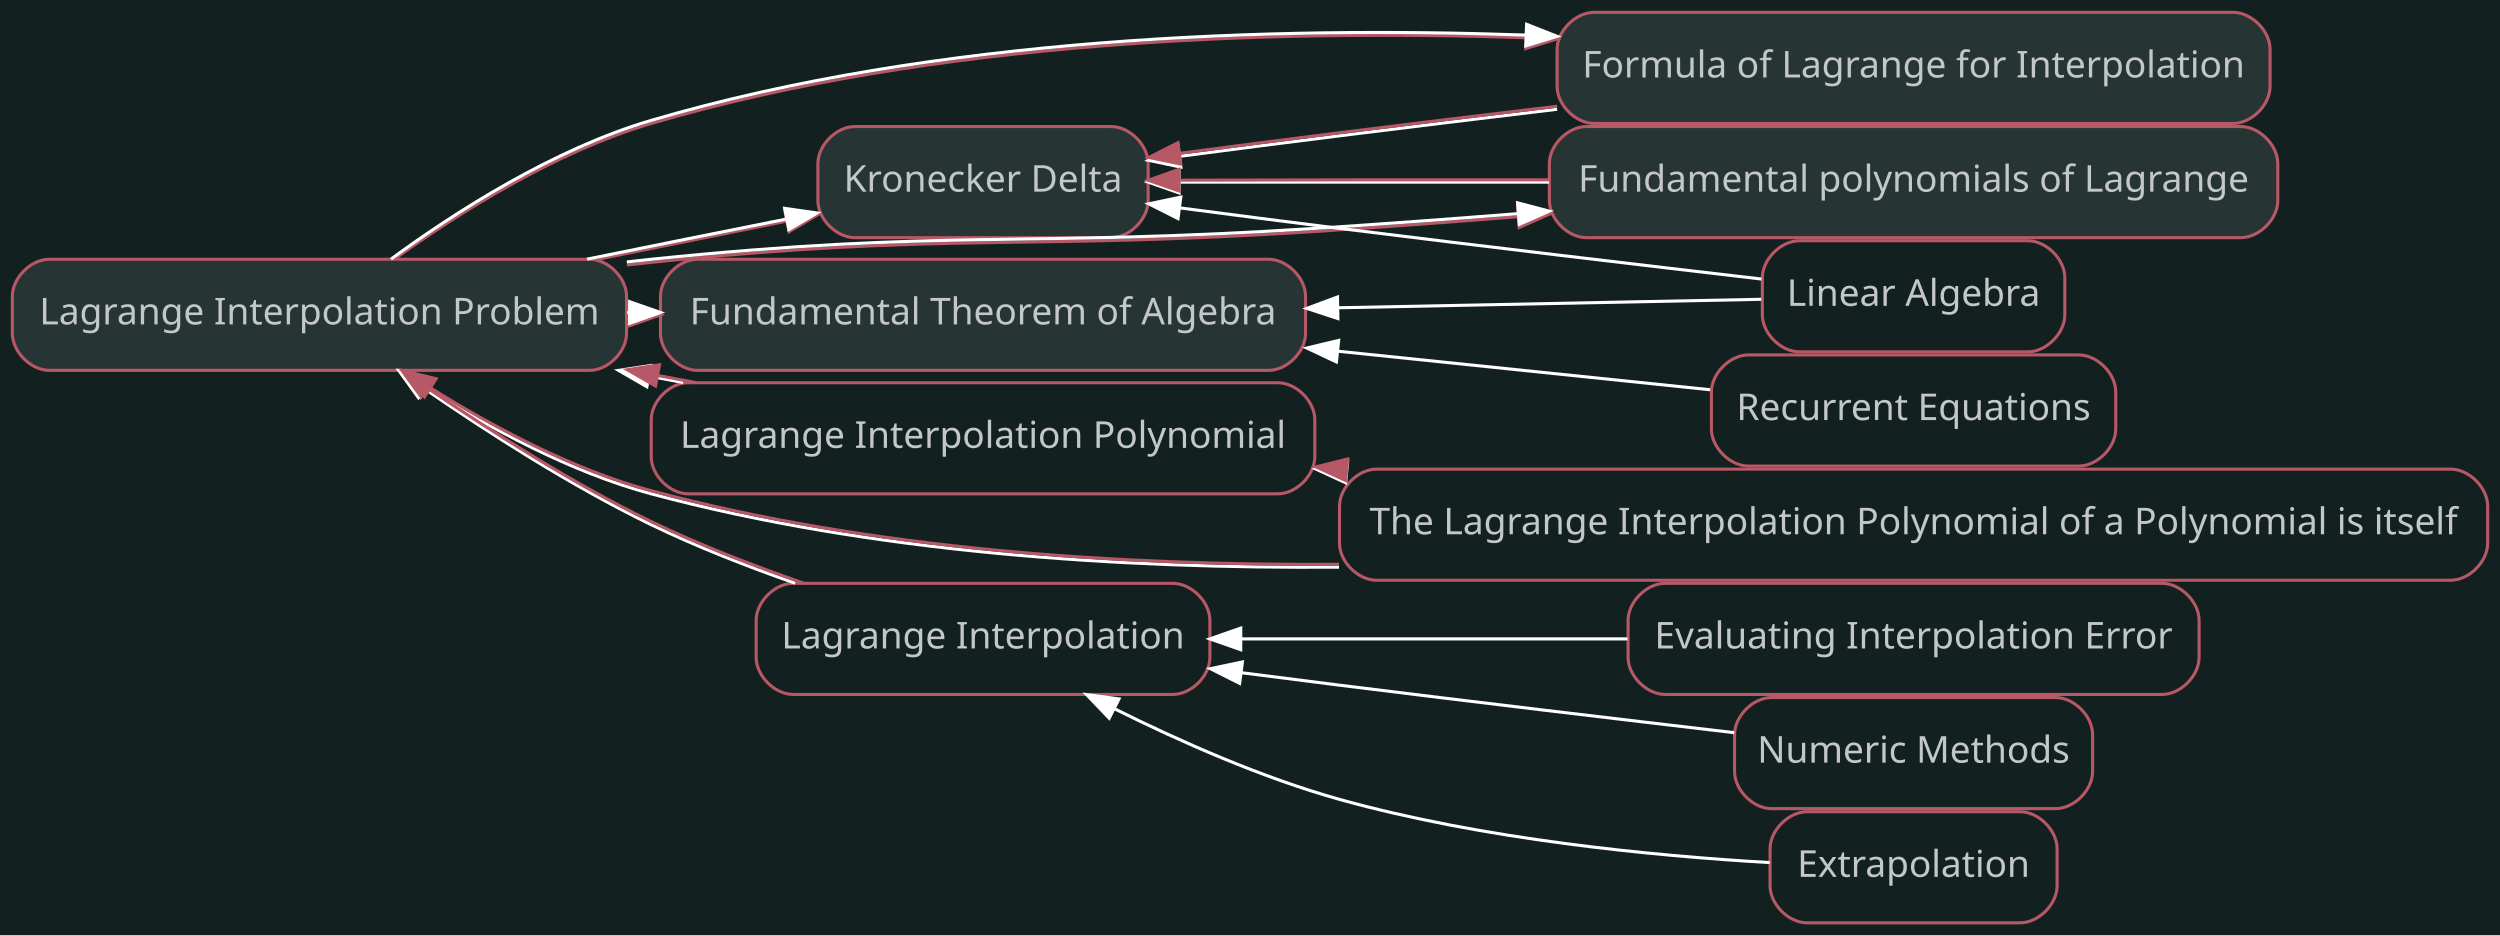
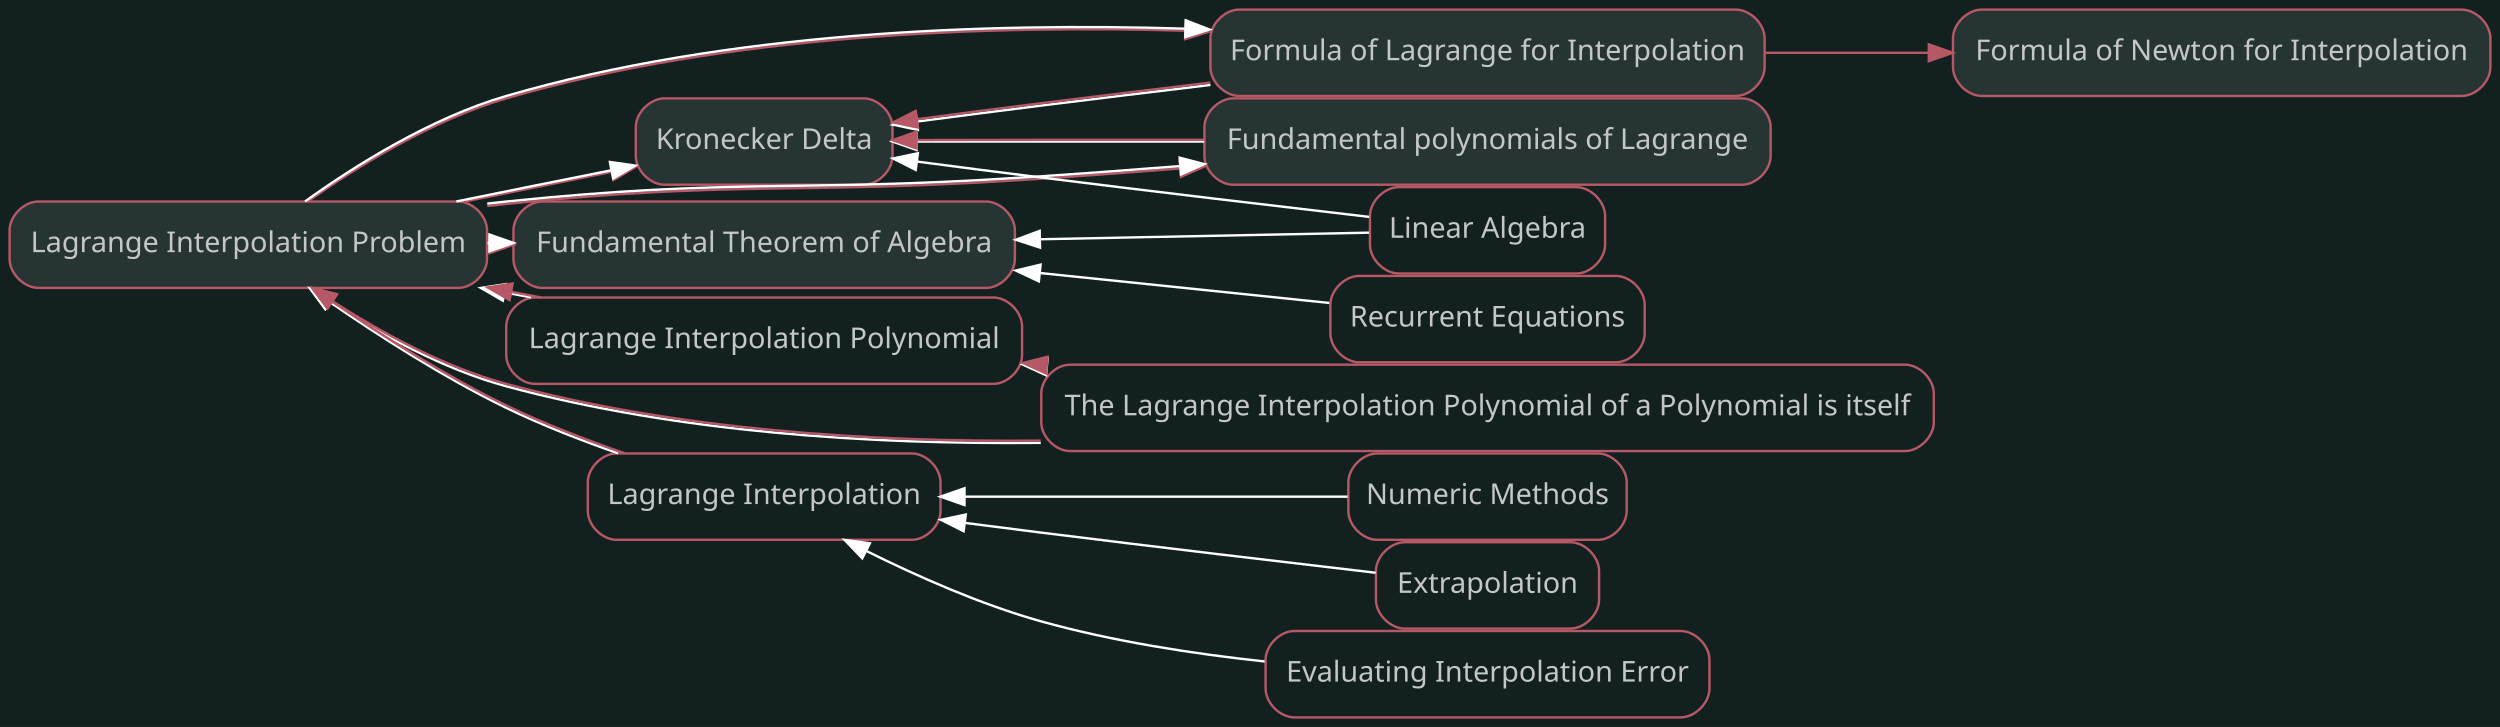
- <svg xmlns="http://www.w3.org/2000/svg" xmlns:xlink="http://www.w3.org/1999/xlink" width="810pt" height="303pt" viewBox="0.00 0.00 810.00 303.00">
+ <svg xmlns="http://www.w3.org/2000/svg" xmlns:xlink="http://www.w3.org/1999/xlink" width="1042pt" height="303pt" viewBox="0.00 0.00 1042.00 303.00">
  <g id="graph0" class="graph" transform="scale(1 1) rotate(0) translate(4 299)">
-     <polygon fill="#132020" stroke="transparent" points="-4,4 -4,-299 806,-299 806,4 -4,4" />
+     <polygon fill="#132020" stroke="transparent" points="-4,4 -4,-299 1038,-299 1038,4 -4,4" />
    <g id="node1" class="node">
      <g id="a_node1">
        <a xlink:href="/Knowledge/Lagrange Interpolation Problem.html" xlink:title="Lagrange Interpolation Problem" target="_parent">
          <path fill="#273434" stroke="#b75867" d="M187,-215C187,-215 12,-215 12,-215 6,-215 0,-209 0,-203 0,-203 0,-191 0,-191 0,-185 6,-179 12,-179 12,-179 187,-179 187,-179 193,-179 199,-185 199,-191 199,-191 199,-203 199,-203 199,-209 193,-215 187,-215" />
          <text text-anchor="middle" x="99.5" y="-193.9" font-family="sans" font-size="12.00" fill="#c4c7c7">Lagrange Interpolation Problem</text>
        </a>
      </g>
    </g>
    <g id="node2" class="node">
      <g id="a_node2">
        <a xlink:href="/Knowledge/Kronecker Delta.html" xlink:title="Kronecker Delta" target="_parent">
          <path fill="#273434" stroke="#b75867" d="M356,-258C356,-258 273,-258 273,-258 267,-258 261,-252 261,-246 261,-246 261,-234 261,-234 261,-228 267,-222 273,-222 273,-222 356,-222 356,-222 362,-222 368,-228 368,-234 368,-234 368,-246 368,-246 368,-252 362,-258 356,-258" />
          <text text-anchor="middle" x="314.5" y="-236.9" font-family="sans" font-size="12.00" fill="#c4c7c7">Kronecker Delta</text>
        </a>
      </g>
    </g>
    <g id="edge1" class="edge">
      <path fill="none" stroke="#b75867" d="M189.91,-215.05C210.36,-219.18 231.69,-223.48 250.75,-227.33" />
      <polygon fill="#b75867" stroke="#b75867" points="250.29,-230.81 260.79,-229.36 251.68,-223.95 250.29,-230.81" />
    </g>
    <g id="node3" class="node">
      <g id="a_node3">
        <a xlink:href="/Knowledge/Formula of Lagrange for Interpolation.html" xlink:title="Formula of Lagrange for Interpolation" target="_parent">
          <path fill="#273434" stroke="#b75867" d="M719.5,-295C719.5,-295 512.5,-295 512.5,-295 506.5,-295 500.5,-289 500.5,-283 500.5,-283 500.5,-271 500.5,-271 500.5,-265 506.5,-259 512.5,-259 512.5,-259 719.5,-259 719.5,-259 725.5,-259 731.5,-265 731.5,-271 731.5,-271 731.5,-283 731.5,-283 731.5,-289 725.5,-295 719.5,-295" />
          <text text-anchor="middle" x="616" y="-273.9" font-family="sans" font-size="12.00" fill="#c4c7c7">Formula of Lagrange for Interpolation</text>
        </a>
      </g>
    </g>
    <g id="edge2" class="edge">
-       <path fill="none" stroke="#b75867" d="M123.91,-215.14C144.52,-229.96 176,-249.9 207,-259 299.24,-286.09 408.23,-289.53 490.35,-286.78" />
-       <polygon fill="#b75867" stroke="#b75867" points="490.62,-290.27 500.48,-286.4 490.36,-283.28 490.62,-290.27" />
+       <path fill="none" stroke="#b75867" d="M124.37,-215.12C145.02,-229.66 176.31,-249.06 207,-258 299.15,-284.83 407.92,-288.6 489.96,-286.2" />
+       <polygon fill="#b75867" stroke="#b75867" points="490.21,-289.69 500.09,-285.86 489.98,-282.69 490.21,-289.69" />
    </g>
    <g id="node4" class="node">
      <g id="a_node4">
        <a xlink:href="/Knowledge/Fundamental polynomials of Lagrange.html" xlink:title="Fundamental polynomials of Lagrange" target="_parent">
          <path fill="#273434" stroke="#b75867" d="M722,-258C722,-258 510,-258 510,-258 504,-258 498,-252 498,-246 498,-246 498,-234 498,-234 498,-228 504,-222 510,-222 510,-222 722,-222 722,-222 728,-222 734,-228 734,-234 734,-234 734,-246 734,-246 734,-252 728,-258 722,-258" />
          <text text-anchor="middle" x="616" y="-236.9" font-family="sans" font-size="12.00" fill="#c4c7c7">Fundamental polynomials of Lagrange</text>
        </a>
      </g>
    </g>
    <g id="edge3" class="edge">
      <path fill="none" stroke="#b75867" d="M199.09,-213.13C201.75,-213.44 204.39,-213.73 207,-214 302.16,-223.78 326.54,-217.83 422,-224 443.31,-225.38 465.93,-227.06 487.9,-228.8" />
      <polygon fill="#b75867" stroke="#b75867" points="487.69,-232.3 497.93,-229.61 488.25,-225.32 487.69,-232.3" />
    </g>
    <g id="node5" class="node">
      <g id="a_node5">
        <a xlink:href="/Knowledge/Fundamental Theorem of Algebra.html" xlink:title="Fundamental Theorem of Algebra" target="_parent">
          <path fill="#273434" stroke="#b75867" d="M407,-215C407,-215 222,-215 222,-215 216,-215 210,-209 210,-203 210,-203 210,-191 210,-191 210,-185 216,-179 222,-179 222,-179 407,-179 407,-179 413,-179 419,-185 419,-191 419,-191 419,-203 419,-203 419,-209 413,-215 407,-215" />
          <text text-anchor="middle" x="314.5" y="-193.9" font-family="sans" font-size="12.00" fill="#c4c7c7">Fundamental Theorem of Algebra</text>
        </a>
      </g>
    </g>
    <g id="edge4" class="edge">
      <path fill="none" stroke="#b75867" d="M199.21,-197C199.43,-197 199.65,-197 199.88,-197" />
      <polygon fill="#b75867" stroke="#b75867" points="200,-200.5 210,-197 200,-193.5 200,-200.5" />
    </g>
    <g id="node6" class="node">
      <g id="a_node6">
        <a xlink:href="/Knowledge/Lagrange Interpolation Polynomial.html" xlink:title="Lagrange Interpolation Polynomial" target="_parent">
          <path fill="none" stroke="#b75867" d="M410,-175C410,-175 219,-175 219,-175 213,-175 207,-169 207,-163 207,-163 207,-151 207,-151 207,-145 213,-139 219,-139 219,-139 410,-139 410,-139 416,-139 422,-145 422,-151 422,-151 422,-163 422,-163 422,-169 416,-175 410,-175" />
          <text text-anchor="middle" x="314.5" y="-153.9" font-family="sans" font-size="12.00" fill="#c4c7c7">Lagrange Interpolation Polynomial</text>
        </a>
      </g>
    </g>
    <g id="edge5" class="edge">
      <path fill="none" stroke="#ffffff" d="M206.55,-177.09C210.15,-176.41 213.75,-175.73 217.34,-175.06" />
      <polygon fill="#ffffff" stroke="#ffffff" points="205.59,-173.7 196.41,-178.99 206.88,-180.58 205.59,-173.7" />
    </g>
    <g id="node7" class="node">
      <g id="a_node7">
        <a xlink:href="/Knowledge/Lagrange Interpolation.html" xlink:title="Lagrange Interpolation" target="_parent">
          <path fill="none" stroke="#b75867" d="M376,-110C376,-110 253,-110 253,-110 247,-110 241,-104 241,-98 241,-98 241,-86 241,-86 241,-80 247,-74 253,-74 253,-74 376,-74 376,-74 382,-74 388,-80 388,-86 388,-86 388,-98 388,-98 388,-104 382,-110 376,-110" />
          <text text-anchor="middle" x="314.5" y="-88.9" font-family="sans" font-size="12.00" fill="#c4c7c7">Lagrange Interpolation</text>
        </a>
      </g>
    </g>
    <g id="edge6" class="edge">
      <path fill="none" stroke="#ffffff" d="M133.68,-172.96C154.12,-158.88 181.26,-141.47 207,-129 221.71,-121.87 238.15,-115.46 253.63,-110.05" />
      <polygon fill="#ffffff" stroke="#ffffff" points="131.55,-170.17 125.35,-178.76 135.55,-175.92 131.55,-170.17" />
    </g>
    <g id="node8" class="node">
      <g id="a_node8">
        <a xlink:href="/Knowledge/The Lagrange Interpolation Polynomial of a Polynomial is itself.html" xlink:title="The Lagrange Interpolation Polynomial of a Polynomial is itself" target="_parent">
          <path fill="none" stroke="#b75867" d="M790,-147C790,-147 442,-147 442,-147 436,-147 430,-141 430,-135 430,-135 430,-123 430,-123 430,-117 436,-111 442,-111 442,-111 790,-111 790,-111 796,-111 802,-117 802,-123 802,-123 802,-135 802,-135 802,-141 796,-147 790,-147" />
          <text text-anchor="middle" x="616" y="-125.9" font-family="sans" font-size="12.00" fill="#c4c7c7">The Lagrange Interpolation Polynomial of a Polynomial is itself</text>
        </a>
      </g>
    </g>
    <g id="edge7" class="edge">
-       <path fill="none" stroke="#ffffff" d="M134.2,-173.24C154.32,-160.48 180.96,-145.97 207,-139 278.27,-119.92 359.06,-114.71 429.84,-115.24" />
-       <polygon fill="#ffffff" stroke="#ffffff" points="132.19,-170.37 125.72,-178.76 136.01,-176.24 132.19,-170.37" />
-     </g>
-     <g id="edge11" class="edge">
+       <path fill="none" stroke="#ffffff" d="M133.73,-173.07C153.87,-160.02 180.69,-145.11 207,-138 278.22,-118.75 359,-113.67 429.78,-114.42" />
+       <polygon fill="#ffffff" stroke="#ffffff" points="131.63,-170.26 125.25,-178.72 135.51,-176.09 131.63,-170.26" />
+     </g>
+     <g id="edge10" class="edge">
      <path fill="none" stroke="#ffffff" d="M250.72,-228.02C230.51,-224 207.77,-219.42 186.21,-215.04" />
      <polygon fill="#ffffff" stroke="#ffffff" points="250.23,-231.49 260.72,-230 251.59,-224.62 250.23,-231.49" />
    </g>
-     <g id="edge8" class="edge">
+     <g id="edge11" class="edge">
      <path fill="none" stroke="#ffffff" d="M378.44,-248.38C395.19,-250.58 413.28,-252.91 430,-255 452.79,-257.85 477.16,-260.81 500.5,-263.6" />
      <polygon fill="#ffffff" stroke="#ffffff" points="378.58,-244.87 368.21,-247.04 377.67,-251.81 378.58,-244.87" />
    </g>
-     <g id="edge10" class="edge">
+     <g id="edge9" class="edge">
      <path fill="none" stroke="#ffffff" d="M378.44,-240C413.07,-240 457.16,-240 497.87,-240" />
      <polygon fill="#ffffff" stroke="#ffffff" points="378.01,-236.5 368.01,-240 378.01,-243.5 378.01,-236.5" />
    </g>
    <g id="node9" class="node">
      <g id="a_node9">
        <a xlink:href="/Knowledge/Linear Algebra.html" xlink:title="Linear Algebra" target="_parent">
          <path fill="none" stroke="#b75867" d="M653,-221C653,-221 579,-221 579,-221 573,-221 567,-215 567,-209 567,-209 567,-197 567,-197 567,-191 573,-185 579,-185 579,-185 653,-185 653,-185 659,-185 665,-191 665,-197 665,-197 665,-209 665,-209 665,-215 659,-221 653,-221" />
          <text text-anchor="middle" x="616" y="-199.9" font-family="sans" font-size="12.00" fill="#c4c7c7">Linear Algebra</text>
        </a>
      </g>
    </g>
-     <g id="edge9" class="edge">
+     <g id="edge8" class="edge">
      <path fill="none" stroke="#ffffff" d="M378.44,-231.62C395.19,-229.42 413.28,-227.09 430,-225 476.38,-219.2 529.34,-212.94 566.68,-208.59" />
      <polygon fill="#ffffff" stroke="#ffffff" points="377.67,-228.19 368.21,-232.96 378.58,-235.13 377.67,-228.19" />
    </g>
+     <g id="edge14" class="edge">
+       <path fill="none" stroke="#ffffff" d="M489.96,-287.05C407.92,-289.6 299.15,-285.83 207,-259 175.7,-249.89 143.77,-229.88 123.15,-215.04" />
+       <polygon fill="#ffffff" stroke="#ffffff" points="490.21,-290.54 500.09,-286.7 489.97,-283.55 490.21,-290.54" />
+     </g>
    <g id="edge13" class="edge">
-       <path fill="none" stroke="#ffffff" d="M490.35,-287.63C408.23,-290.53 299.24,-287.09 207,-260 175.39,-250.72 143.27,-230.17 122.69,-215.05" />
-       <polygon fill="#ffffff" stroke="#ffffff" points="490.63,-291.12 500.48,-287.23 490.35,-284.13 490.63,-291.12" />
-     </g>
-     <g id="edge12" class="edge">
      <path fill="none" stroke="#b75867" d="M500.5,-264.58C477.16,-261.81 452.79,-258.85 430,-256 413.28,-253.91 395.19,-251.58 378.44,-249.35" />
      <polygon fill="#b75867" stroke="#b75867" points="378.59,-245.84 368.21,-247.98 377.66,-252.77 378.59,-245.84" />
    </g>
-     <g id="edge15" class="edge">
+     <g id="node10" class="node">
+       <g id="a_node10">
+         <a xlink:href="/Knowledge/Formula of Newton for Interpolation.html" xlink:title="Formula of Newton for Interpolation" target="_parent">
+           <path fill="#273434" stroke="#b75867" d="M1022,-295C1022,-295 822,-295 822,-295 816,-295 810,-289 810,-283 810,-283 810,-271 810,-271 810,-265 816,-259 822,-259 822,-259 1022,-259 1022,-259 1028,-259 1034,-265 1034,-271 1034,-271 1034,-283 1034,-283 1034,-289 1028,-295 1022,-295" />
+           <text text-anchor="middle" x="922" y="-273.9" font-family="sans" font-size="12.00" fill="#c4c7c7">Formula of Newton for Interpolation</text>
+         </a>
+       </g>
+     </g>
+     <g id="edge12" class="edge">
+       <path fill="none" stroke="#b75867" d="M731.93,-277C754.09,-277 777.37,-277 799.73,-277" />
+       <polygon fill="#b75867" stroke="#b75867" points="799.93,-280.5 809.93,-277 799.93,-273.5 799.93,-280.5" />
+     </g>
+     <g id="edge16" class="edge">
      <path fill="none" stroke="#ffffff" d="M487.9,-229.79C465.93,-228.06 443.31,-226.38 422,-225 326.54,-218.83 302.16,-224.78 207,-215 204.39,-214.73 201.75,-214.44 199.09,-214.13" />
      <polygon fill="#ffffff" stroke="#ffffff" points="487.69,-233.28 497.93,-230.59 488.24,-226.31 487.69,-233.28" />
    </g>
-     <g id="edge14" class="edge">
+     <g id="edge15" class="edge">
      <path fill="none" stroke="#b75867" d="M497.87,-240.73C457.16,-240.77 413.07,-240.74 378.44,-240.62" />
      <polygon fill="#b75867" stroke="#b75867" points="378.02,-237.12 368.01,-240.59 378,-244.12 378.02,-237.12" />
    </g>
-     <g id="edge18" class="edge">
+     <g id="edge19" class="edge">
      <path fill="none" stroke="#ffffff" d="M199.88,-197.75C199.65,-197.75 199.43,-197.75 199.21,-197.75" />
      <polygon fill="#ffffff" stroke="#ffffff" points="200,-201.25 210,-197.75 200,-194.25 200,-201.25" />
    </g>
-     <g id="edge17" class="edge">
+     <g id="edge18" class="edge">
      <path fill="none" stroke="#ffffff" d="M429.47,-199.28C476.98,-200.24 529.61,-201.29 566.64,-202.03" />
      <polygon fill="#ffffff" stroke="#ffffff" points="429.48,-195.78 419.41,-199.08 429.34,-202.78 429.48,-195.78" />
    </g>
-     <g id="node10" class="node">
-       <g id="a_node10">
+     <g id="node11" class="node">
+       <g id="a_node11">
        <a xlink:href="/Knowledge/Recurrent Equations.html" xlink:title="Recurrent Equations" target="_parent">
          <path fill="none" stroke="#b75867" d="M669.5,-184C669.5,-184 562.5,-184 562.5,-184 556.5,-184 550.5,-178 550.5,-172 550.5,-172 550.5,-160 550.5,-160 550.5,-154 556.5,-148 562.5,-148 562.5,-148 669.5,-148 669.5,-148 675.5,-148 681.5,-154 681.5,-160 681.5,-160 681.5,-172 681.5,-172 681.5,-178 675.5,-184 669.5,-184" />
          <text text-anchor="middle" x="616" y="-162.9" font-family="sans" font-size="12.00" fill="#c4c7c7">Recurrent Equations</text>
        </a>
      </g>
    </g>
-     <g id="edge16" class="edge">
+     <g id="edge17" class="edge">
      <path fill="none" stroke="#ffffff" d="M429.42,-185.21C470.25,-180.98 514.85,-176.37 550.09,-172.72" />
      <polygon fill="#ffffff" stroke="#ffffff" points="429,-181.73 419.41,-186.24 429.72,-188.7 429,-181.73" />
    </g>
-     <g id="edge19" class="edge">
+     <g id="edge20" class="edge">
      <path fill="none" stroke="#b75867" d="M221.41,-175.04C217.39,-175.8 213.34,-176.56 209.28,-177.32" />
      <polygon fill="#b75867" stroke="#b75867" points="208.39,-173.93 199.21,-179.21 209.68,-180.81 208.39,-173.93" />
    </g>
-     <g id="edge20" class="edge">
+     <g id="edge21" class="edge">
      <path fill="none" stroke="#ffffff" d="M429.49,-146.34C429.65,-146.33 429.81,-146.31 429.97,-146.3" />
      <polygon fill="#ffffff" stroke="#ffffff" points="431.99,-142.59 422.36,-147.01 432.64,-149.56 431.99,-142.59" />
    </g>
-     <g id="edge21" class="edge">
+     <g id="edge22" class="edge">
      <path fill="none" stroke="#b75867" d="M256.4,-110.05C240.13,-115.69 222.59,-122.44 207,-130 181.61,-142.31 154.85,-159.41 134.5,-173.26" />
      <polygon fill="#b75867" stroke="#b75867" points="132.45,-170.42 126.2,-178.97 136.42,-176.19 132.45,-170.42" />
-     </g>
-     <g id="node11" class="node">
-       <g id="a_node11">
-         <a xlink:href="/Knowledge/Evaluating Interpolation Error.html" xlink:title="Evaluating Interpolation Error" target="_parent">
-           <path fill="none" stroke="#b75867" d="M696.5,-110C696.5,-110 535.5,-110 535.5,-110 529.5,-110 523.5,-104 523.5,-98 523.5,-98 523.5,-86 523.5,-86 523.5,-80 529.5,-74 535.5,-74 535.5,-74 696.5,-74 696.5,-74 702.5,-74 708.5,-80 708.5,-86 708.5,-86 708.5,-98 708.5,-98 708.5,-104 702.5,-110 696.5,-110" />
-           <text text-anchor="middle" x="616" y="-88.9" font-family="sans" font-size="12.00" fill="#c4c7c7">Evaluating Interpolation Error</text>
-         </a>
-       </g>
-     </g>
-     <g id="edge22" class="edge">
-       <path fill="none" stroke="#ffffff" d="M398.21,-92C437.03,-92 483.41,-92 523.29,-92" />
-       <polygon fill="#ffffff" stroke="#ffffff" points="398,-88.5 388,-92 398,-95.5 398,-88.5" />
    </g>
    <g id="node12" class="node">
      <g id="a_node12">
        <a xlink:href="/Knowledge/Numeric Methods.html" xlink:title="Numeric Methods" target="_parent">
-           <path fill="none" stroke="#b75867" d="M662,-73C662,-73 570,-73 570,-73 564,-73 558,-67 558,-61 558,-61 558,-49 558,-49 558,-43 564,-37 570,-37 570,-37 662,-37 662,-37 668,-37 674,-43 674,-49 674,-49 674,-61 674,-61 674,-67 668,-73 662,-73" />
-           <text text-anchor="middle" x="616" y="-51.9" font-family="sans" font-size="12.00" fill="#c4c7c7">Numeric Methods</text>
+           <path fill="none" stroke="#b75867" d="M662,-110C662,-110 570,-110 570,-110 564,-110 558,-104 558,-98 558,-98 558,-86 558,-86 558,-80 564,-74 570,-74 570,-74 662,-74 662,-74 668,-74 674,-80 674,-86 674,-86 674,-98 674,-98 674,-104 668,-110 662,-110" />
+           <text text-anchor="middle" x="616" y="-88.9" font-family="sans" font-size="12.00" fill="#c4c7c7">Numeric Methods</text>
        </a>
      </g>
    </g>
    <g id="edge23" class="edge">
-       <path fill="none" stroke="#ffffff" d="M398.33,-81.03C408.98,-79.65 419.75,-78.28 430,-77 472.85,-71.65 521.32,-65.89 557.89,-61.61" />
-       <polygon fill="#ffffff" stroke="#ffffff" points="397.64,-77.59 388.17,-82.35 398.54,-84.53 397.64,-77.59" />
+       <path fill="none" stroke="#ffffff" d="M398.28,-92C448.96,-92 512.52,-92 557.67,-92" />
+       <polygon fill="#ffffff" stroke="#ffffff" points="398,-88.5 388,-92 398,-95.5 398,-88.5" />
    </g>
    <g id="node13" class="node">
      <g id="a_node13">
        <a xlink:href="/Knowledge/Extrapolation.html" xlink:title="Extrapolation" target="_parent">
-           <path fill="none" stroke="#b75867" d="M650.5,-36C650.5,-36 581.5,-36 581.5,-36 575.5,-36 569.5,-30 569.5,-24 569.5,-24 569.5,-12 569.5,-12 569.5,-6 575.5,0 581.5,0 581.5,0 650.5,0 650.5,0 656.5,0 662.5,-6 662.5,-12 662.5,-12 662.5,-24 662.5,-24 662.5,-30 656.5,-36 650.5,-36" />
-           <text text-anchor="middle" x="616" y="-14.9" font-family="sans" font-size="12.00" fill="#c4c7c7">Extrapolation</text>
+           <path fill="none" stroke="#b75867" d="M650.5,-73C650.5,-73 581.5,-73 581.5,-73 575.5,-73 569.5,-67 569.5,-61 569.5,-61 569.5,-49 569.5,-49 569.5,-43 575.5,-37 581.5,-37 581.5,-37 650.5,-37 650.5,-37 656.5,-37 662.5,-43 662.5,-49 662.5,-49 662.5,-61 662.5,-61 662.5,-67 656.5,-73 650.5,-73" />
+           <text text-anchor="middle" x="616" y="-51.9" font-family="sans" font-size="12.00" fill="#c4c7c7">Extrapolation</text>
        </a>
      </g>
    </g>
    <g id="edge24" class="edge">
-       <path fill="none" stroke="#ffffff" d="M357.1,-69.36C378.32,-58.78 404.91,-47.01 430,-40 476.42,-27.04 531.47,-21.71 569.39,-19.52" />
+       <path fill="none" stroke="#ffffff" d="M398.33,-81.03C408.98,-79.65 419.75,-78.28 430,-77 477.5,-71.06 531.91,-64.64 569.37,-60.27" />
+       <polygon fill="#ffffff" stroke="#ffffff" points="397.64,-77.59 388.17,-82.35 398.54,-84.53 397.64,-77.59" />
+     </g>
+     <g id="node14" class="node">
+       <g id="a_node14">
+         <a xlink:href="/Knowledge/Evaluating Interpolation Error.html" xlink:title="Evaluating Interpolation Error" target="_parent">
+           <path fill="none" stroke="#b75867" d="M696.5,-36C696.5,-36 535.5,-36 535.5,-36 529.5,-36 523.5,-30 523.5,-24 523.5,-24 523.5,-12 523.5,-12 523.5,-6 529.5,0 535.5,0 535.5,0 696.5,0 696.5,0 702.5,0 708.5,-6 708.5,-12 708.5,-12 708.5,-24 708.5,-24 708.5,-30 702.5,-36 696.5,-36" />
+           <text text-anchor="middle" x="616" y="-14.9" font-family="sans" font-size="12.00" fill="#c4c7c7">Evaluating Interpolation Error</text>
+         </a>
+       </g>
+     </g>
+     <g id="edge25" class="edge">
+       <path fill="none" stroke="#ffffff" d="M357.1,-69.36C378.32,-58.78 404.91,-47.01 430,-40 459.75,-31.69 493.05,-26.52 523.11,-23.3" />
      <polygon fill="#ffffff" stroke="#ffffff" points="355.38,-66.3 348.05,-73.95 358.55,-72.55 355.38,-66.3" />
    </g>
-     <g id="edge25" class="edge">
-       <path fill="none" stroke="#b75867" d="M429.84,-116.17C359.06,-115.71 278.27,-120.92 207,-140 181.49,-146.83 155.41,-160.89 135.44,-173.34" />
-       <polygon fill="#b75867" stroke="#b75867" points="133.54,-170.4 127,-178.73 137.31,-176.3 133.54,-170.4" />
-     </g>
    <g id="edge26" class="edge">
+       <path fill="none" stroke="#b75867" d="M429.78,-115.35C359,-114.67 278.22,-119.75 207,-139 181.05,-146.01 154.6,-160.62 134.55,-173.42" />
+       <polygon fill="#b75867" stroke="#b75867" points="132.54,-170.55 126.09,-178.96 136.37,-176.41 132.54,-170.55" />
+     </g>
+     <g id="edge27" class="edge">
      <path fill="none" stroke="#b75867" d="M430.22,-147.01C430.06,-147.02 429.89,-147.04 429.73,-147.05" />
      <polygon fill="#b75867" stroke="#b75867" points="431.99,-143.33 422.36,-147.73 432.64,-150.3 431.99,-143.33" />
    </g>
  </g>
</svg>
